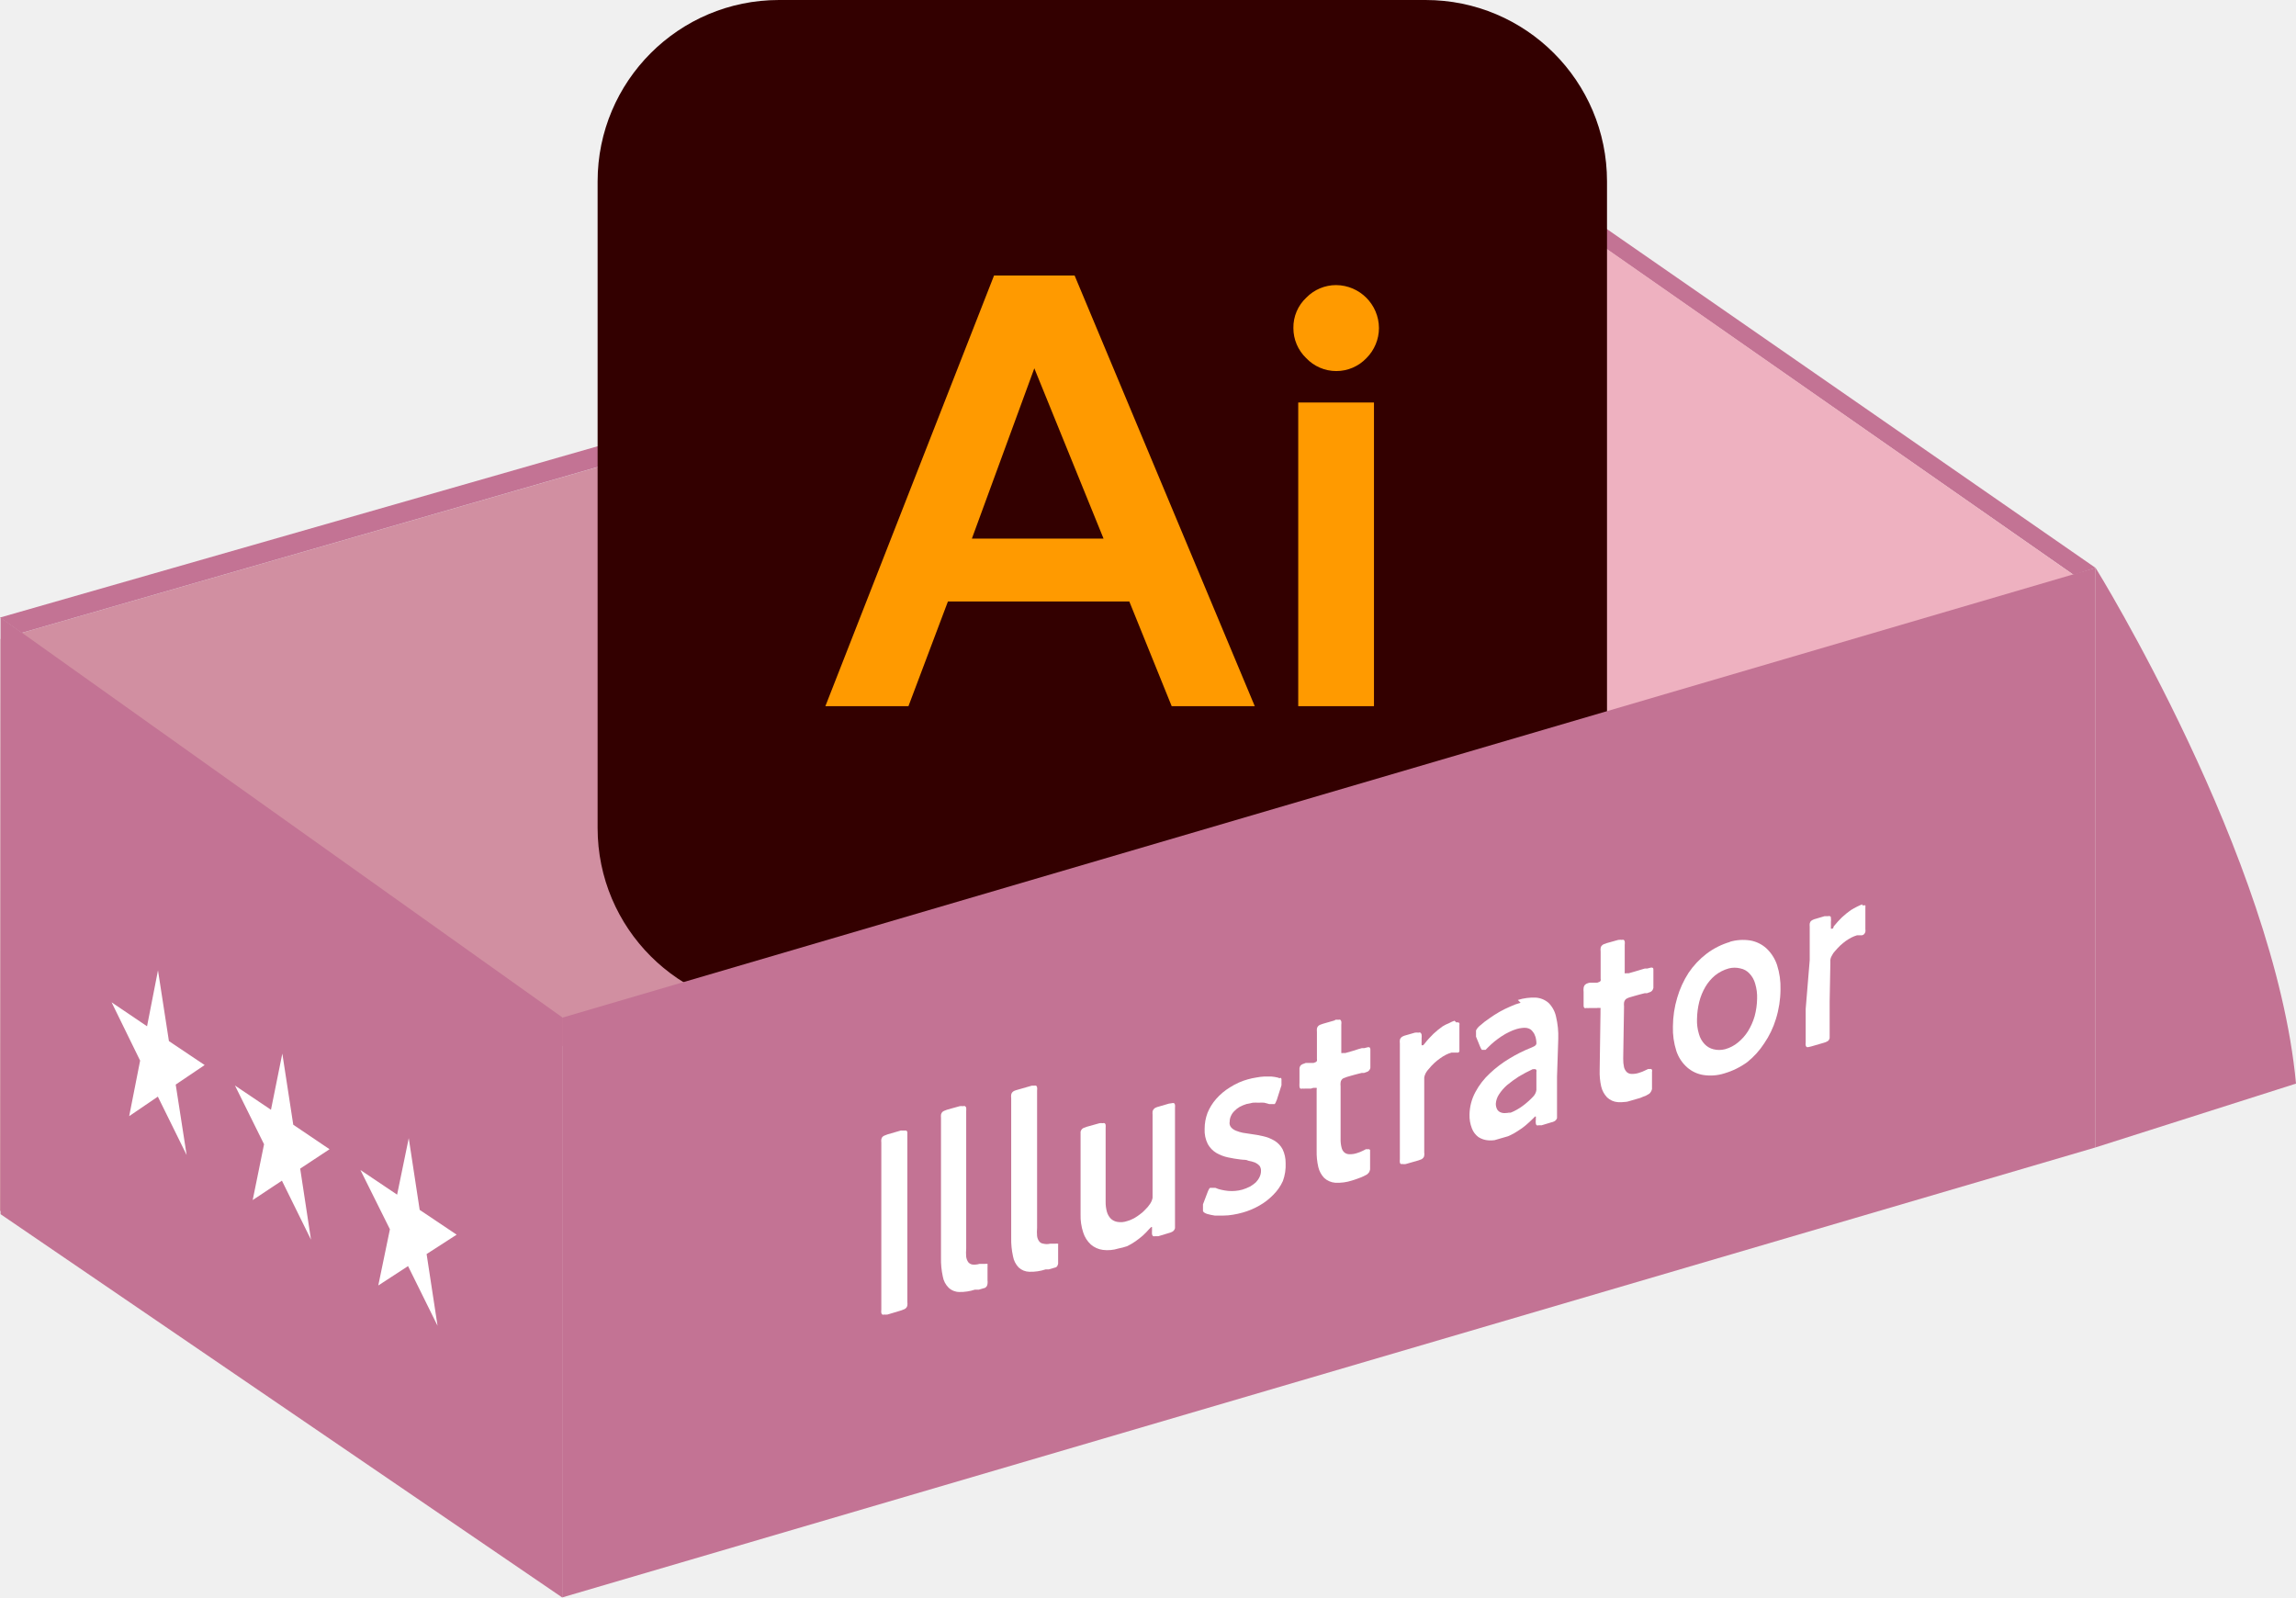
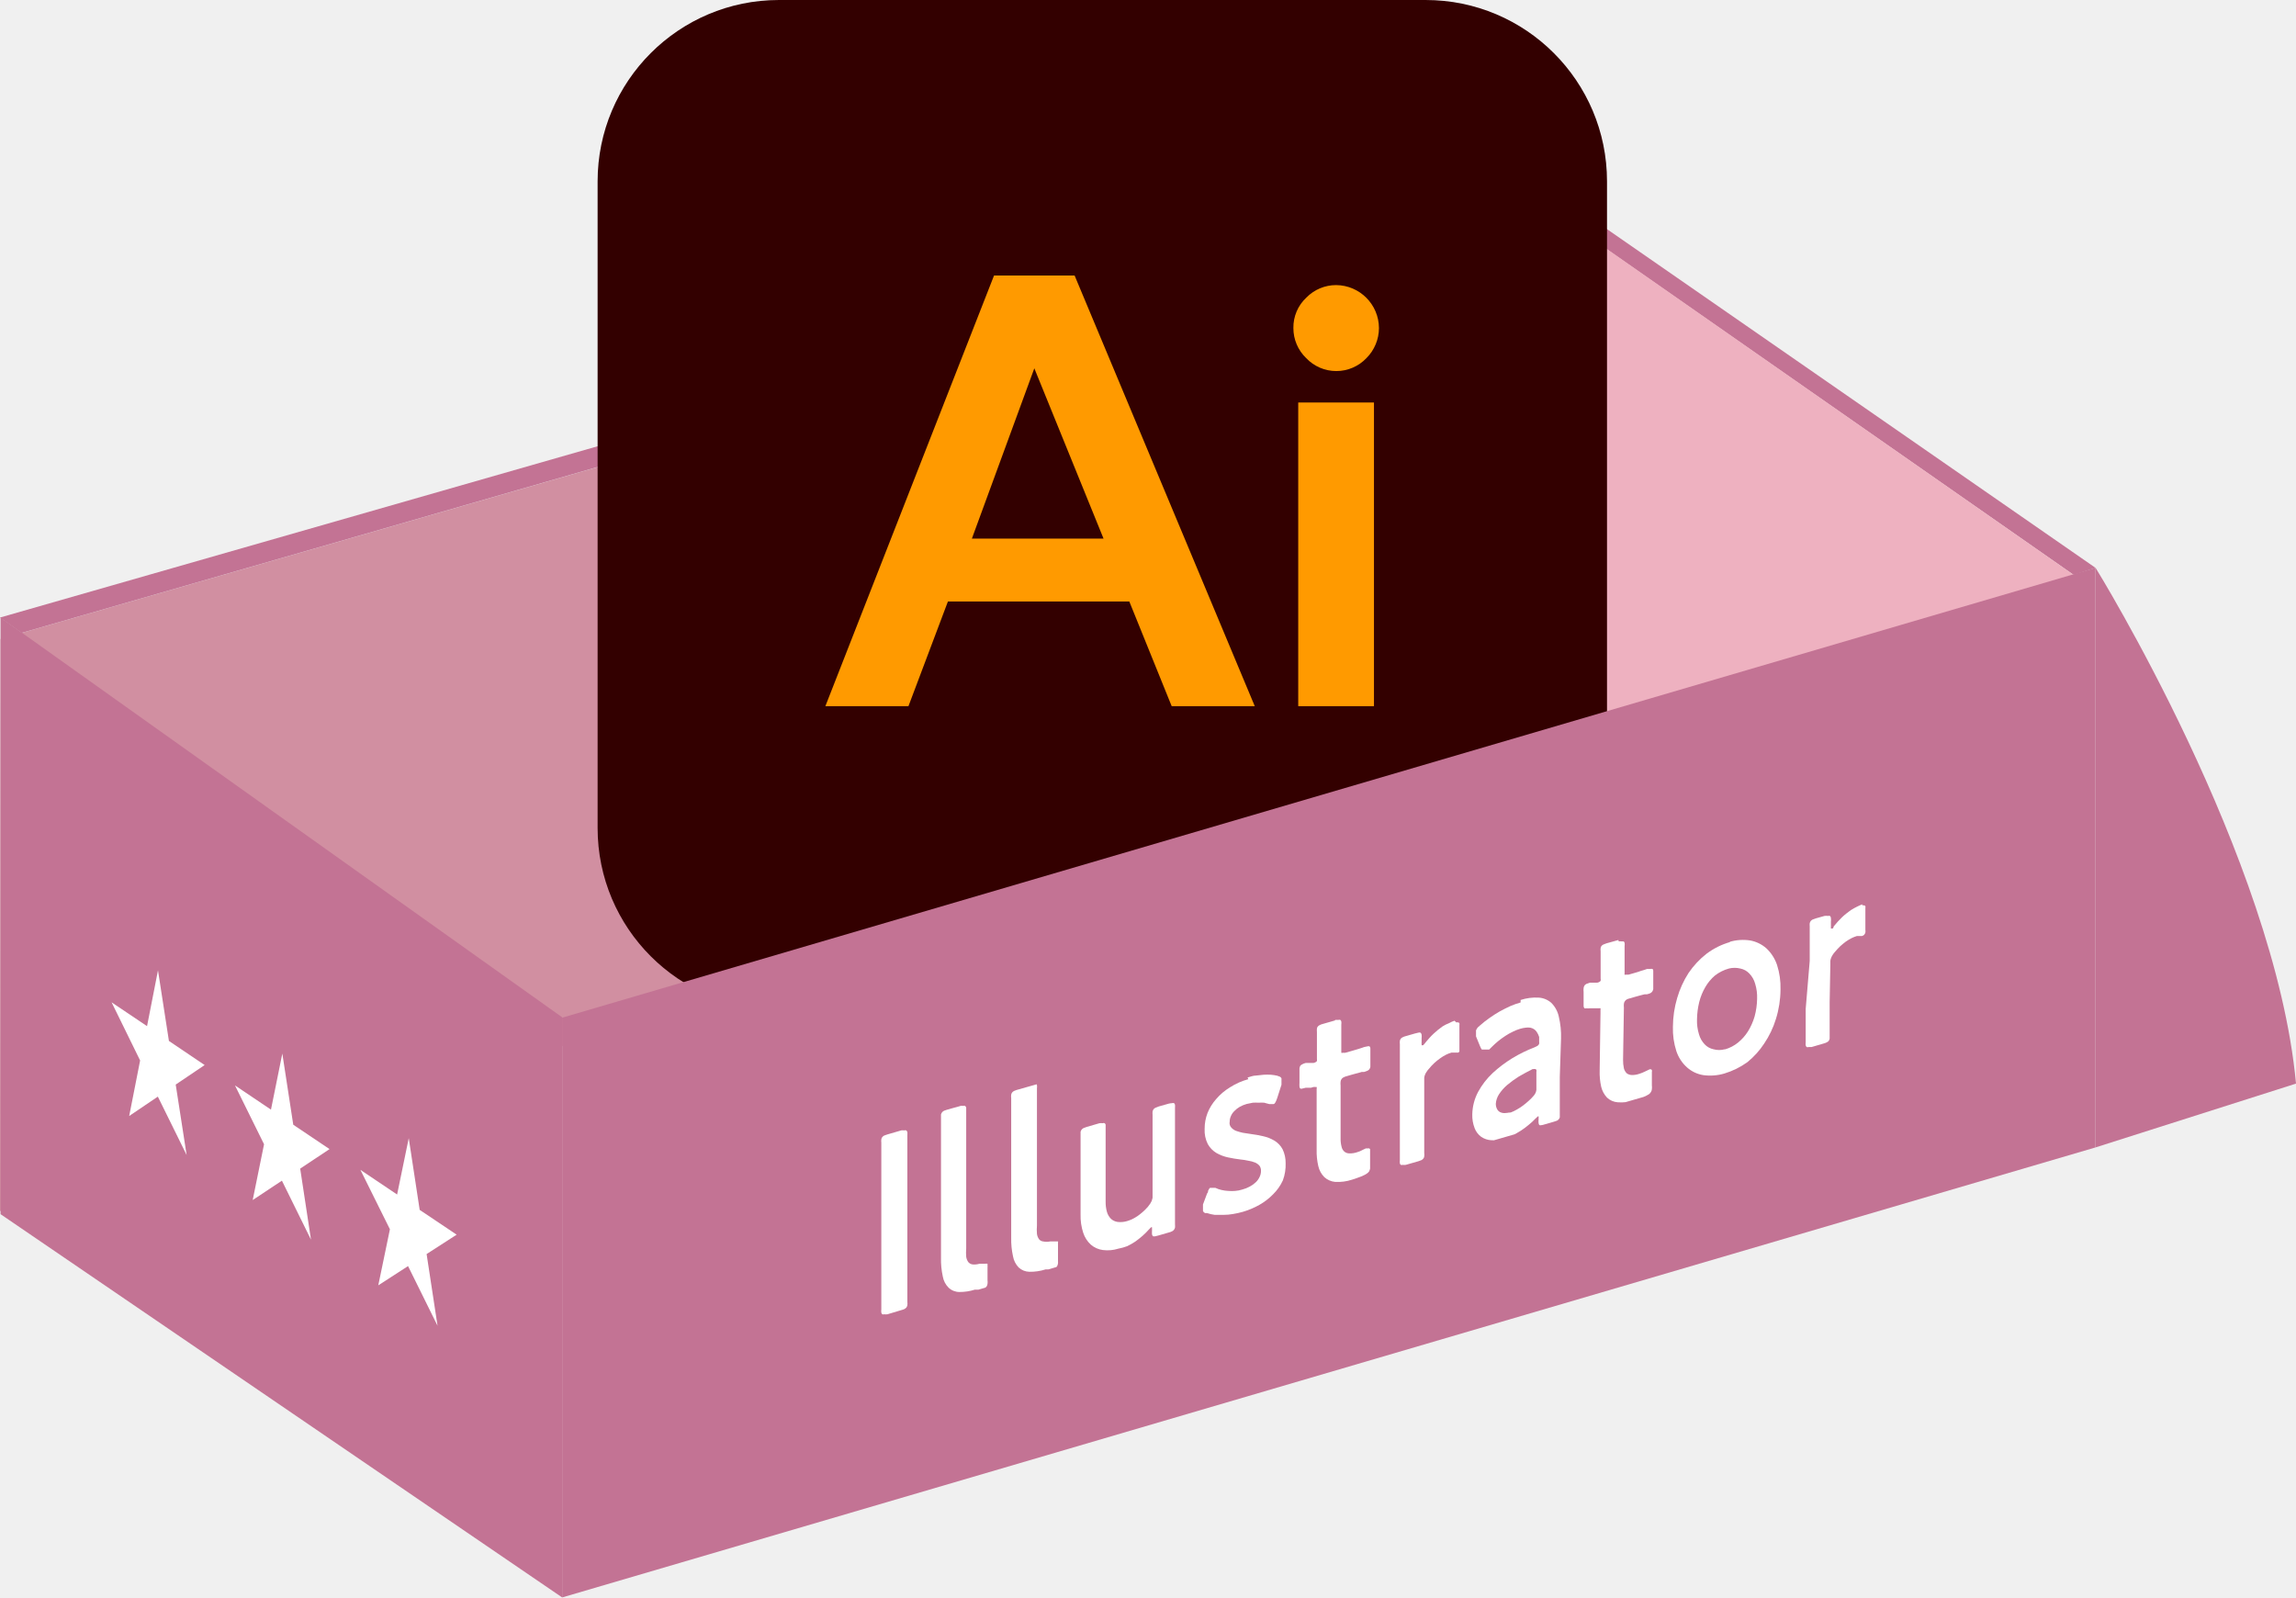
<svg xmlns="http://www.w3.org/2000/svg" viewBox="0 0 165.82 115.37">
  <defs>
    <style>.cls-1{fill:none;}.cls-2{fill:#d18fa1;}.cls-3{fill:#c37394;}.cls-4{fill:#eeb1c0;}.cls-5{fill:#300;}.cls-6{fill:#ff9a00;}.cls-7{isolation:isolate;}.cls-8{clip-path:url(#clip-path);}.cls-9{fill:#fff;}.cls-10{clip-path:url(#clip-path-2);}</style>
    <clipPath id="clip-path" transform="translate(-4.59)">
      <polygon class="cls-1" points="37.52 96.65 12.65 79.74 12.65 67.84 37.59 84.53 37.52 96.65" />
    </clipPath>
    <clipPath id="clip-path-2" transform="translate(-4.59)">
-       <polygon class="cls-1" points="68.18 95.2 68.18 81.51 139.47 61.28 139.21 74.61 68.18 95.2" />
+       <polygon class="cls-1" points="68.18 95.19 68.18 81.51 139.47 61.28 139.21 74.61 68.18 95.19" />
    </clipPath>
  </defs>
  <g id="レイヤー_2" data-name="レイヤー 2">
    <g id="About_Me" data-name="About Me">
      <g id="Illustrator">
        <polygon class="cls-2" points="0 87.47 110.74 54.98 110.74 14.27 0.04 46.15 0 87.47" />
        <polygon class="cls-3" points="0.04 87.69 0.04 44.6 40.6 73.47 40.6 115.37 0.04 87.69" />
        <polygon class="cls-3" points="151.34 41.01 110.74 12.86 0 44.6 1.56 45.71 110.69 14.27 149.76 41.52 151.34 41.01" />
        <polygon class="cls-4" points="149.76 41.52 110.74 14.27 110.74 54.98 149.76 82.13 149.76 41.52" />
        <rect class="cls-5" x="43.16" width="72.9" height="72.9" rx="13.1" />
        <path class="cls-6" d="M82.2,19.9,95.21,51h-6l-3.06-7.56H73.05L70.2,51h-6L76.38,19.9Zm-7.42,19h9.51l-5-12.3Z" transform="translate(-4.59)" />
        <path class="cls-6" d="M101.09,20.59a3.12,3.12,0,0,1,3.09,3.1,3.08,3.08,0,0,1-.9,2.17,3,3,0,0,1-4.36,0A3,3,0,0,1,98,23.69a2.94,2.94,0,0,1,.94-2.2A3,3,0,0,1,101.09,20.59Zm2.73,8.48V51H98.35V29.07Z" transform="translate(-4.59)" />
        <polygon class="cls-3" points="151.34 82.87 40.6 115.37 40.6 73.47 40.6 73.5 151.34 41.01 151.34 82.87" />
        <path class="cls-3" d="M155.93,82.87l14.48-4.61C168.9,61.94,155.93,41,155.93,41" transform="translate(-4.59)" />
        <g id="星">
          <g class="cls-7">
            <g class="cls-8">
-               <polyline class="cls-9" points="29.52 82.2 30.31 87.38 32.98 89.17 30.81 90.57 31.6 95.75 29.47 91.44 27.32 92.84 28.16 88.78 26.03 84.5 28.68 86.28 29.52 82.2" />
-               <polyline class="cls-9" points="20.39 76.09 21.18 81.23 23.8 83 21.68 84.4 22.46 89.53 20.36 85.27 18.25 86.67 19.07 82.64 16.97 78.4 19.57 80.15 20.39 76.09" />
-               <polyline class="cls-9" points="11.41 70.08 12.2 75.19 14.78 76.92 12.69 78.33 13.48 83.42 11.4 79.2 9.33 80.61 10.12 76.6 8.06 72.39 10.62 74.12 11.41 70.08" />
+               <polyline class="cls-9" points="29.52 82.2 30.31 87.38 32.98 89.17 30.81 90.57 31.6 95.75 29.47 91.44 27.32 92.83 28.16 88.78 26.03 84.49 28.68 86.27 29.52 82.2" />
+               <polyline class="cls-9" points="20.39 76.09 21.18 81.23 23.8 82.99 21.68 84.4 22.46 89.53 20.36 85.27 18.25 86.67 19.07 82.64 16.97 78.39 19.57 80.14 20.39 76.09" />
+               <polyline class="cls-9" points="11.41 70.08 12.2 75.18 14.78 76.92 12.69 78.33 13.48 83.42 11.4 79.2 9.33 80.6 10.12 76.59 8.06 72.39 10.62 74.11 11.41 70.08" />
            </g>
          </g>
        </g>
        <g class="cls-7">
          <g class="cls-10">
-             <path class="cls-9" d="M69.68,81.64l-1,.29-.23.09a.5.5,0,0,0-.14.1.46.46,0,0,0-.07.16.9.9,0,0,0,0,.24v.41c0,.23,0,.52,0,.85s0,.68,0,1,0,.67,0,.93V91.4c0,.26,0,.59,0,.93s0,.69,0,1,0,.63,0,.85v.41a.75.75,0,0,0,0,.23.2.2,0,0,0,.07.12.21.21,0,0,0,.14,0,1.24,1.24,0,0,0,.23,0l1-.3.23-.09a.38.38,0,0,0,.14-.11.34.34,0,0,0,.07-.16.82.82,0,0,0,0-.24v-.4c0-.22,0-.52,0-.84s0-.68,0-1,0-.66,0-.92V85.2c0-.27,0-.6,0-.94s0-.7,0-1,0-.63,0-.86,0-.37,0-.41a1.4,1.4,0,0,0,0-.23.19.19,0,0,0-.08-.11s-.08,0-.14,0a1.39,1.39,0,0,0-.23,0" transform="translate(-4.59)" />
-             <path class="cls-9" d="M73.94,79.88l-.94.26-.23.09a.39.39,0,0,0-.14.1.45.45,0,0,0-.08.17,1.44,1.44,0,0,0,0,.24s0,.15,0,.33v.67c0,.25,0,.53,0,.78s0,.5,0,.69v7.63a5.71,5.71,0,0,0,.13,1.35,1.49,1.49,0,0,0,.42.81,1.13,1.13,0,0,0,.77.31A3.39,3.39,0,0,0,75,93.14l.12,0,.12,0,.12,0,.12,0a1.24,1.24,0,0,0,.23-.11.58.58,0,0,0,.14-.13.42.42,0,0,0,.06-.18,1,1,0,0,0,0-.26v-.93a.63.63,0,0,0,0-.16.19.19,0,0,0,0-.09.08.08,0,0,0-.07,0,.18.18,0,0,0-.1,0l-.08,0-.11,0-.11,0-.11,0a1.34,1.34,0,0,1-.5.05.5.5,0,0,1-.31-.17.88.88,0,0,1-.15-.39,3.34,3.34,0,0,1,0-.59l0-7.44V82c0-.26,0-.53,0-.78s0-.48,0-.66,0-.29,0-.32a1.21,1.21,0,0,0,0-.23.18.18,0,0,0-.08-.12.16.16,0,0,0-.14,0,.8.8,0,0,0-.23,0" transform="translate(-4.59)" />
-             <path class="cls-9" d="M79,78.44l-.94.27a1.23,1.23,0,0,0-.23.08.38.38,0,0,0-.14.11.34.34,0,0,0-.07.16.82.82,0,0,0,0,.24v.33c0,.18,0,.41,0,.67s0,.52,0,.78v.69l0,7.62a5.62,5.62,0,0,0,.13,1.34,1.55,1.55,0,0,0,.41.81,1.17,1.17,0,0,0,.77.31,3.39,3.39,0,0,0,1.17-.17l.12,0,.12,0,.12,0,.12,0a1.5,1.5,0,0,0,.22-.11.58.58,0,0,0,.14-.12.75.75,0,0,0,.07-.18,1.84,1.84,0,0,0,0-.26v-.94a.66.66,0,0,0,0-.15.23.23,0,0,0,0-.1l-.07,0a.23.23,0,0,0-.11,0l-.07,0-.1,0-.12,0-.1,0a1,1,0,0,1-.5,0,.42.42,0,0,1-.3-.17.78.78,0,0,1-.15-.38,3.34,3.34,0,0,1,0-.59l0-7.43c0-.21,0-.46,0-.73s0-.53,0-.78,0-.48,0-.66v-.32a.75.75,0,0,0,0-.23.2.2,0,0,0-.07-.12.31.31,0,0,0-.15,0l-.22,0" transform="translate(-4.59)" />
-             <path class="cls-9" d="M89.2,79.65l-.92.27a1,1,0,0,0-.23.08.31.31,0,0,0-.14.11.34.34,0,0,0-.08.16,1.44,1.44,0,0,0,0,.24v.32c0,.17,0,.4,0,.64s0,.52,0,.77v.7l0,3.3a2.26,2.26,0,0,1,0,.27,1.12,1.12,0,0,1-.17.42l-.17.23c-.12.14-.25.26-.37.38a4.28,4.28,0,0,1-.38.29,2.48,2.48,0,0,1-.38.22,1.86,1.86,0,0,1-.37.14,1.41,1.41,0,0,1-.69.06.9.9,0,0,1-.48-.23,1.16,1.16,0,0,1-.29-.51,2.6,2.6,0,0,1-.09-.73V83.92c0-.2,0-.45,0-.7s0-.53,0-.78,0-.48,0-.65,0-.29,0-.33a1.18,1.18,0,0,0,0-.22.18.18,0,0,0-.07-.12.21.21,0,0,0-.14,0,.8.8,0,0,0-.23,0l-.93.26-.22.08a.4.4,0,0,0-.14.11.48.48,0,0,0-.08.16,1.66,1.66,0,0,0,0,.24v.32c0,.18,0,.4,0,.65s0,.52,0,.77v4a3.83,3.83,0,0,0,.19,1.3,2,2,0,0,0,.55.87,1.66,1.66,0,0,0,.87.39,2.62,2.62,0,0,0,1.12-.1A4.62,4.62,0,0,0,86,90a4.88,4.88,0,0,0,.58-.34c.18-.13.36-.26.53-.41s.33-.32.48-.49a.6.6,0,0,1,.08-.08l.06-.06.06,0,0,0s0,0,0,0l0,0s0,.06,0,.1,0,.09,0,.15a1.76,1.76,0,0,0,0,.27.24.24,0,0,0,.08.14.26.26,0,0,0,.14,0l.24,0,.76-.23a.93.93,0,0,0,.22-.08.31.31,0,0,0,.14-.11.34.34,0,0,0,.08-.16,1.4,1.4,0,0,0,0-.23v-.32c0-.17,0-.4,0-.64s0-.52,0-.78V86l0-3.53c0-.2,0-.44,0-.7s0-.53,0-.78,0-.47,0-.65,0-.29,0-.32a1.3,1.3,0,0,0,0-.23.27.27,0,0,0-.07-.12.29.29,0,0,0-.14,0l-.23.05" transform="translate(-4.59)" />
-             <path class="cls-9" d="M94.75,77.94a4.75,4.75,0,0,0-1.33.59,4.31,4.31,0,0,0-1,.84,3.58,3.58,0,0,0-.62,1,3.26,3.26,0,0,0-.21,1.16,2.19,2.19,0,0,0,.23,1.1,1.73,1.73,0,0,0,.62.64,2.93,2.93,0,0,0,.84.32c.3.07.61.11.9.15s.4,0,.57.09a2.77,2.77,0,0,1,.48.13,1,1,0,0,1,.32.23.59.59,0,0,1,.11.36,1,1,0,0,1-.1.45,1.44,1.44,0,0,1-.27.39,2.37,2.37,0,0,1-.43.31,3.5,3.5,0,0,1-.55.22,2.86,2.86,0,0,1-.51.09,2.9,2.9,0,0,1-.51,0,3.85,3.85,0,0,1-.49-.08,2,2,0,0,1-.43-.14l-.1,0-.08,0-.07,0h-.07a.15.15,0,0,0-.07,0,.27.27,0,0,0-.07.08l-.07.14-.07.18-.3.79a.36.36,0,0,1,0,.11l0,.1s0,.06,0,.09v.07a.34.34,0,0,0,0,.11.28.28,0,0,0,.06.09l.09.06.14.06a4.23,4.23,0,0,0,.56.12q.3,0,.63,0a4,4,0,0,0,.68-.06,6.2,6.2,0,0,0,.72-.16,5.18,5.18,0,0,0,1.19-.5,4.44,4.44,0,0,0,1-.77,3.34,3.34,0,0,0,.7-1A3.31,3.31,0,0,0,97.44,84a2.27,2.27,0,0,0-.22-1,1.6,1.6,0,0,0-.59-.62,2.74,2.74,0,0,0-.81-.32,8.72,8.72,0,0,0-.89-.16l-.59-.09a2.84,2.84,0,0,1-.49-.15.91.91,0,0,1-.33-.22A.48.48,0,0,1,93.4,81a.93.93,0,0,1,.09-.4,1.07,1.07,0,0,1,.25-.36,1.68,1.68,0,0,1,.38-.3,2.87,2.87,0,0,1,.51-.21l.44-.09a3,3,0,0,1,.42,0,2.46,2.46,0,0,1,.4,0l.37.1.09,0,.09,0h.13l.08,0,.06-.09.06-.14a.84.84,0,0,0,.07-.19l.3-.94,0-.11,0-.09s0-.06,0-.08a.15.15,0,0,0,0-.06.37.37,0,0,0,0-.12.24.24,0,0,0-.06-.08L97,77.87l-.14-.05a3,3,0,0,0-.45-.07h-.52a4,4,0,0,0-.57.07,5,5,0,0,0-.6.13" transform="translate(-4.59)" />
-             <path class="cls-9" d="M101,73.69l-.87.25-.22.08a.4.4,0,0,0-.14.11.34.34,0,0,0-.07.16,1.29,1.29,0,0,0,0,.24s0,.12,0,.24v.45c0,.18,0,.36,0,.54v.49a1.48,1.48,0,0,1,0,.23.39.39,0,0,1,0,.14.2.2,0,0,1-.09.09l-.16.06-.14,0-.15,0-.15,0-.12,0-.24.09a.36.36,0,0,0-.15.12.38.38,0,0,0-.06.18,2.19,2.19,0,0,0,0,.29v.75a1.91,1.91,0,0,0,0,.28.23.23,0,0,0,.06.14.2.2,0,0,0,.14,0,1.57,1.57,0,0,0,.25,0l.09,0,.14,0,.15,0,.16-.05.16,0a.13.13,0,0,1,.09,0,.22.22,0,0,1,0,.13c0,.06,0,.13,0,.22l0,4.18a4.74,4.74,0,0,0,.12,1.19,1.72,1.72,0,0,0,.43.79,1.34,1.34,0,0,0,.79.34,3.33,3.33,0,0,0,1.21-.16l.22-.07.22-.08.22-.08.2-.09.24-.13a1,1,0,0,0,.14-.15.93.93,0,0,0,.07-.2,2.33,2.33,0,0,0,0-.29v-.75a1.41,1.41,0,0,0,0-.22c0-.06,0-.1,0-.14a.13.13,0,0,0-.07-.06h-.11l-.13,0-.19.1-.22.1-.23.08a1.55,1.55,0,0,1-.53.08.57.57,0,0,1-.37-.12.64.64,0,0,1-.21-.36,2.24,2.24,0,0,1-.07-.63l0-3.79a1.14,1.14,0,0,1,0-.28.36.36,0,0,1,.07-.19.33.33,0,0,1,.14-.12l.24-.09.31-.09.25-.07.27-.07.24-.06.17,0,.25-.09a.33.33,0,0,0,.14-.12.29.29,0,0,0,.07-.17,2.16,2.16,0,0,0,0-.28v-.78a1.87,1.87,0,0,0,0-.27.23.23,0,0,0-.06-.14.22.22,0,0,0-.15,0l-.24.06-.17,0-.25.07-.27.09-.24.07-.42.12-.19,0a.16.16,0,0,1-.11,0s0-.06,0-.12a1.35,1.35,0,0,1,0-.22c0-.16,0-.34,0-.53s0-.36,0-.53,0-.33,0-.45V74a.8.8,0,0,0,0-.23.35.35,0,0,0-.07-.12.21.21,0,0,0-.14,0,1.24,1.24,0,0,0-.23,0" transform="translate(-4.59)" />
-             <path class="cls-9" d="M109.64,73.72l-.19.07-.22.11L109,74l-.23.13-.33.25-.32.28-.31.32c-.1.11-.2.22-.3.35l-.07.09-.07.07-.05,0,0,0a0,0,0,0,1-.06,0,.19.19,0,0,1,0-.08.63.63,0,0,1,0-.16,1.78,1.78,0,0,1,0-.25,1.21,1.21,0,0,0,0-.28.27.27,0,0,0-.08-.14.19.19,0,0,0-.15,0,.92.92,0,0,0-.25,0l-.66.19a.93.93,0,0,0-.22.08.31.31,0,0,0-.14.11.26.26,0,0,0-.07.15.88.88,0,0,0,0,.24v.32c0,.17,0,.4,0,.64v1.48l0,3.49c0,.21,0,.46,0,.71s0,.53,0,.78,0,.47,0,.64,0,.29,0,.32a.68.68,0,0,0,0,.22.15.15,0,0,0,.07.12s.07,0,.13,0a.68.68,0,0,0,.22,0l.91-.26.22-.08a.4.4,0,0,0,.14-.11.26.26,0,0,0,.07-.16.75.75,0,0,0,0-.23V83c0-.17,0-.39,0-.64V80.87l0-2.77a2.13,2.13,0,0,1,0-.27.79.79,0,0,1,.06-.22,1.06,1.06,0,0,1,.11-.21,1.42,1.42,0,0,1,.17-.21,3.76,3.76,0,0,1,.38-.41,4.18,4.18,0,0,1,.42-.34,3.19,3.19,0,0,1,.42-.26,2.31,2.31,0,0,1,.41-.16l.11,0,.1,0h.09l.07,0a.43.43,0,0,0,.12,0,.3.3,0,0,0,.08-.08.5.5,0,0,0,0-.13.9.9,0,0,0,0-.18l0-1.37c0-.09,0-.17,0-.23a.32.32,0,0,0,0-.13.11.11,0,0,0-.09-.06.35.35,0,0,0-.14,0" transform="translate(-4.59)" />
-             <path class="cls-9" d="M113.69,80.33a1.49,1.49,0,0,1-.44.06.71.71,0,0,1-.34-.08.5.5,0,0,1-.21-.22.86.86,0,0,1-.08-.38,1.38,1.38,0,0,1,.23-.67,3.19,3.19,0,0,1,.58-.67,8.49,8.49,0,0,1,.85-.62,10.89,10.89,0,0,1,1-.53l.06,0,0,0h0l0,0a.35.35,0,0,1,.14,0,.11.11,0,0,1,.07.06.26.26,0,0,1,0,.14,1.48,1.48,0,0,1,0,.23v.79a2.16,2.16,0,0,1,0,.28.79.79,0,0,1-.06.22,1.06,1.06,0,0,1-.12.2l-.2.21c-.12.12-.26.24-.39.35s-.28.22-.42.31a4.49,4.49,0,0,1-.42.24,3.37,3.37,0,0,1-.42.17m.89-8a4.67,4.67,0,0,0-.76.28,7.85,7.85,0,0,0-.77.38c-.25.15-.5.3-.73.47a5.76,5.76,0,0,0-.66.51,1,1,0,0,0-.15.14.47.47,0,0,0-.09.12.3.3,0,0,0-.06.11.5.5,0,0,0,0,.12v.07s0,0,0,.08l0,.08,0,.09.29.71.07.15.06.09a.13.13,0,0,0,.06,0,.09.09,0,0,0,.07,0l.06,0,.08,0,.08-.08.1-.1c.14-.14.29-.28.46-.42s.34-.26.52-.38a4.29,4.29,0,0,1,.55-.31,3.24,3.24,0,0,1,.53-.21,2.18,2.18,0,0,1,.4-.08,1.17,1.17,0,0,1,.33,0,.79.79,0,0,1,.27.1.73.73,0,0,1,.19.2.62.62,0,0,1,.1.16,1.19,1.19,0,0,1,.08.2,2,2,0,0,1,.06.36.5.5,0,0,1,0,.13.26.26,0,0,1-.07.11.36.36,0,0,1-.12.08.91.91,0,0,1-.17.08,10,10,0,0,0-1.57.78,8,8,0,0,0-1.43,1.08,5.07,5.07,0,0,0-1.05,1.36,3.54,3.54,0,0,0-.42,1.61,2.53,2.53,0,0,0,.17,1,1.4,1.4,0,0,0,.47.63,1.51,1.51,0,0,0,.74.24,2.56,2.56,0,0,0,.92-.12,3,3,0,0,0,.6-.23,3.84,3.84,0,0,0,.59-.33,4.57,4.57,0,0,0,.57-.41c.19-.16.36-.32.53-.49l.08-.08.06-.06,0,0,0,0a.06.06,0,0,1,.06,0,.11.11,0,0,1,0,0,.2.2,0,0,1,0,.09s0,.08,0,.13a1,1,0,0,0,0,.28.2.2,0,0,0,.06.13.21.21,0,0,0,.14,0l.22,0,.69-.21a.73.73,0,0,0,.21-.07.34.34,0,0,0,.13-.1.32.32,0,0,0,.08-.14.92.92,0,0,0,0-.19V80c0-.18,0-.4,0-.65v-.78c0-.27,0-.54,0-.8l.09-2.75a6,6,0,0,0-.16-1.59,2,2,0,0,0-.54-1,1.57,1.57,0,0,0-.92-.38,3.78,3.78,0,0,0-1.3.17" transform="translate(-4.59)" />
-             <path class="cls-9" d="M121.47,67.88l-.86.24a1.56,1.56,0,0,0-.21.08.4.4,0,0,0-.14.11.26.26,0,0,0-.07.16.78.78,0,0,0,0,.24V69c0,.12,0,.28,0,.45v1c0,.1,0,.17,0,.23a.33.33,0,0,1,0,.15.2.2,0,0,1-.08.08l-.16.06-.14,0-.15,0-.14,0-.11,0a1.05,1.05,0,0,0-.25.08.55.55,0,0,0-.14.12.48.48,0,0,0-.06.18,1.23,1.23,0,0,0,0,.29v.74a2.18,2.18,0,0,0,0,.28.23.23,0,0,0,.06.14.2.2,0,0,0,.14,0,.93.93,0,0,0,.24,0l.09,0,.13,0,.16,0,.15,0a.33.33,0,0,1,.16,0,.1.1,0,0,1,.09,0,.33.33,0,0,1,0,.13,1.35,1.35,0,0,1,0,.22l-.06,4.14a4.64,4.64,0,0,0,.11,1.18,1.72,1.72,0,0,0,.42.78,1.26,1.26,0,0,0,.78.35,3.36,3.36,0,0,0,1.18-.15l.21-.07.22-.08.21-.09.21-.08.23-.13a.45.45,0,0,0,.13-.15.6.6,0,0,0,.08-.2,2.16,2.16,0,0,0,0-.28v-.75a1.22,1.22,0,0,0,0-.21.26.26,0,0,0,0-.14.09.09,0,0,0-.06-.06.14.14,0,0,0-.11,0,.28.28,0,0,0-.12,0l-.19.09-.22.1-.23.08a1.5,1.5,0,0,1-.52.08.52.52,0,0,1-.36-.12.78.78,0,0,1-.21-.36,2.68,2.68,0,0,1-.06-.63l.06-3.76a1.19,1.19,0,0,1,0-.28.48.48,0,0,1,.07-.18.33.33,0,0,1,.14-.12,1,1,0,0,1,.23-.09l.31-.09.25-.07.26-.07.24-.06.16,0,.25-.09a.41.41,0,0,0,.14-.12.54.54,0,0,0,.07-.17c0-.08,0-.17,0-.28v-.77a2.1,2.1,0,0,0,0-.27c0-.07,0-.11-.07-.14a.2.2,0,0,0-.14,0l-.24.06-.17,0-.24.07-.26.08-.24.07-.42.12-.18,0a.18.18,0,0,1-.11,0,.23.23,0,0,1,0-.11,1.74,1.74,0,0,1,0-.23c0-.16,0-.34,0-.52s0-.36,0-.53,0-.32,0-.44,0-.2,0-.23a.75.75,0,0,0,0-.23.19.19,0,0,0-.07-.12.17.17,0,0,0-.13,0,.69.69,0,0,0-.22,0" transform="translate(-4.59)" />
-             <path class="cls-9" d="M129.16,75.78a1.67,1.67,0,0,1-.82,0,1.3,1.3,0,0,1-.64-.37,1.72,1.72,0,0,1-.41-.73,3.25,3.25,0,0,1-.14-1.08,5.54,5.54,0,0,1,.16-1.24,4.15,4.15,0,0,1,.44-1.08,3.15,3.15,0,0,1,.7-.83,2.77,2.77,0,0,1,1-.51,1.7,1.7,0,0,1,.83,0,1.21,1.21,0,0,1,.65.36,1.71,1.71,0,0,1,.42.74,3.28,3.28,0,0,1,.14,1.09,5.12,5.12,0,0,1-.18,1.27,4.43,4.43,0,0,1-.48,1.08,3.32,3.32,0,0,1-.72.81,2.49,2.49,0,0,1-.91.48m.36-7.75a5.24,5.24,0,0,0-1.72.86,5.89,5.89,0,0,0-1.3,1.38,6.86,6.86,0,0,0-.82,1.8,7.4,7.4,0,0,0-.31,2.07,5.28,5.28,0,0,0,.25,1.78,2.72,2.72,0,0,0,.78,1.18,2.31,2.31,0,0,0,1.18.55,3.32,3.32,0,0,0,1.51-.12,5.36,5.36,0,0,0,1.66-.82A5.72,5.72,0,0,0,132,75.36a6.44,6.44,0,0,0,.85-1.77,7.29,7.29,0,0,0,.33-2.12,5.31,5.31,0,0,0-.25-1.78,2.93,2.93,0,0,0-.77-1.2,2.33,2.33,0,0,0-1.18-.57,3.41,3.41,0,0,0-1.5.11" transform="translate(-4.59)" />
-             <path class="cls-9" d="M139.1,65.31l-.18.07-.21.1-.23.12-.22.13-.33.25-.31.27-.3.31-.3.35L137,67l-.06.07-.06,0,0,0a.07.07,0,0,1-.06,0,.29.29,0,0,1,0-.08s0-.09,0-.16v-.24a1.1,1.1,0,0,0,0-.28c0-.07,0-.12-.07-.14a.21.21,0,0,0-.15,0l-.24,0-.64.19a.93.93,0,0,0-.22.08.5.5,0,0,0-.14.1.59.59,0,0,0-.07.16,1.29,1.29,0,0,0,0,.24v2.4L135,72.86c0,.2,0,.45,0,.7l0,.77c0,.24,0,.46,0,.63s0,.29,0,.32a.73.73,0,0,0,0,.22.22.22,0,0,0,.07.12.26.26,0,0,0,.14,0,1.23,1.23,0,0,0,.21-.05l.89-.26a1,1,0,0,0,.21-.08.36.36,0,0,0,.14-.1.48.48,0,0,0,.07-.16,1.4,1.4,0,0,0,0-.23v-.31c0-.17,0-.39,0-.63v-.76c0-.26,0-.5,0-.7l.05-2.74a2.13,2.13,0,0,1,0-.27.79.79,0,0,1,.06-.22,1.36,1.36,0,0,1,.11-.2,1,1,0,0,1,.16-.21,5,5,0,0,1,.38-.41c.13-.12.27-.23.4-.33a3.77,3.77,0,0,1,.41-.25,2.56,2.56,0,0,1,.4-.16l.11,0h.1l.09,0h.07l.11-.05a.24.24,0,0,0,.08-.09.33.33,0,0,0,.05-.12.5.5,0,0,0,0-.18l0-1.36a1.41,1.41,0,0,0,0-.22.47.47,0,0,0,0-.14.11.11,0,0,0-.09,0,.36.36,0,0,0-.14,0" transform="translate(-4.59)" />
+             <path class="cls-9" d="M69.68,81.64l-1,.29-.23.08a.53.53,0,0,0-.14.11.39.39,0,0,0-.07.16.86.86,0,0,0,0,.24v.41c0,.22,0,.52,0,.85s0,.68,0,1,0,.67,0,.93v5.66c0,.27,0,.6,0,.94s0,.7,0,1,0,.63,0,.85v.41a.79.79,0,0,0,0,.23.24.24,0,0,0,.07.12.21.21,0,0,0,.14,0,.8.8,0,0,0,.23,0l1-.3a1.23,1.23,0,0,0,.23-.08.53.53,0,0,0,.14-.11.39.39,0,0,0,.07-.16.86.86,0,0,0,0-.24v-.4c0-.22,0-.52,0-.84s0-.68,0-1,0-.66,0-.93V85.2c0-.27,0-.6,0-.94s0-.7,0-1,0-.63,0-.86,0-.38,0-.41a1.3,1.3,0,0,0,0-.23.25.25,0,0,0-.08-.12.2.2,0,0,0-.14,0,.8.8,0,0,0-.23,0" transform="translate(-4.59)" />
+             <path class="cls-9" d="M73.94,79.88l-.94.26-.23.08a.4.4,0,0,0-.14.11.48.48,0,0,0-.08.16,1.69,1.69,0,0,0,0,.25s0,.15,0,.33v.67c0,.25,0,.52,0,.78s0,.5,0,.69v7.63a5.71,5.71,0,0,0,.13,1.35,1.49,1.49,0,0,0,.42.81,1.13,1.13,0,0,0,.77.31A3.65,3.65,0,0,0,75,93.14l.12,0,.12,0,.12,0,.12,0a1.24,1.24,0,0,0,.23-.11.58.58,0,0,0,.14-.13.48.48,0,0,0,.06-.18,1,1,0,0,0,0-.26v-.93a.63.63,0,0,0,0-.16.29.29,0,0,0,0-.1.09.09,0,0,0-.07,0,.18.18,0,0,0-.1,0l-.08,0-.11,0-.11,0-.11,0a1.34,1.34,0,0,1-.5.05.5.5,0,0,1-.31-.17.89.89,0,0,1-.15-.38,3.54,3.54,0,0,1,0-.6l0-7.45V82c0-.27,0-.54,0-.79s0-.48,0-.66,0-.29,0-.33a1.4,1.4,0,0,0,0-.23.25.25,0,0,0-.08-.12.2.2,0,0,0-.14,0,.8.8,0,0,0-.23,0" transform="translate(-4.59)" />
+             <path class="cls-9" d="M79,78.44l-.94.26-.23.09a.38.38,0,0,0-.14.11.34.34,0,0,0-.07.16.82.82,0,0,0,0,.24v.33c0,.18,0,.41,0,.67s0,.52,0,.78v.69l0,7.62a5.67,5.67,0,0,0,.13,1.34,1.55,1.55,0,0,0,.41.81,1.17,1.17,0,0,0,.77.31,3.65,3.65,0,0,0,1.17-.17l.12,0,.12,0,.12,0,.12,0a.9.9,0,0,0,.22-.11.35.35,0,0,0,.14-.13A.61.61,0,0,0,81,91.1a1.72,1.72,0,0,0,0-.26v-.93a.81.81,0,0,0,0-.16.19.19,0,0,0,0-.09l-.07,0h-.11l-.07,0-.1,0-.12,0-.1,0a1.17,1.17,0,0,1-.5,0,.44.44,0,0,1-.3-.16.86.86,0,0,1-.15-.39,3.39,3.39,0,0,1,0-.6l0-7.43c0-.2,0-.45,0-.71s0-.54,0-.79,0-.48,0-.66v-.32a.75.75,0,0,0,0-.23.18.18,0,0,0-.07-.12.31.31,0,0,0-.15,0l-.22,0" transform="translate(-4.59)" />
+             <path class="cls-9" d="M89.2,79.65l-.92.26-.23.09a.39.39,0,0,0-.14.1.45.45,0,0,0-.08.17,1.44,1.44,0,0,0,0,.24v.32c0,.17,0,.39,0,.64s0,.51,0,.77v.7l0,3.3a2.26,2.26,0,0,1,0,.27,1.41,1.41,0,0,1-.06.22,1.36,1.36,0,0,1-.11.2l-.17.23a4.3,4.3,0,0,1-.37.37,4.5,4.5,0,0,1-.38.3,3.72,3.72,0,0,1-.38.22,2.79,2.79,0,0,1-.37.14,1.7,1.7,0,0,1-.69.06.9.9,0,0,1-.48-.23,1.16,1.16,0,0,1-.29-.51,2.6,2.6,0,0,1-.09-.73V83.92c0-.2,0-.45,0-.71s0-.52,0-.77,0-.48,0-.65,0-.3,0-.33a1.4,1.4,0,0,0,0-.23.18.18,0,0,0-.07-.11.17.17,0,0,0-.14,0,1.24,1.24,0,0,0-.23,0l-.93.27-.22.08a.41.41,0,0,0-.22.27,1.66,1.66,0,0,0,0,.24v.32c0,.18,0,.4,0,.65s0,.51,0,.77v4a3.94,3.94,0,0,0,.19,1.31,2,2,0,0,0,.55.86,1.66,1.66,0,0,0,.87.39,2.62,2.62,0,0,0,1.12-.1A3.61,3.61,0,0,0,86,90a4.79,4.79,0,0,0,.58-.33c.18-.13.36-.27.53-.42a5.44,5.44,0,0,0,.48-.48.6.6,0,0,1,.08-.08l.06-.06.06,0,0,0a0,0,0,0,1,0,0l0,0s0,.06,0,.1,0,.09,0,.15a1.65,1.65,0,0,0,0,.27.24.24,0,0,0,.08.14s.08,0,.14,0l.24-.06.76-.22a.93.93,0,0,0,.22-.08.31.31,0,0,0,.14-.11.34.34,0,0,0,.08-.16,1.44,1.44,0,0,0,0-.24v-.31c0-.18,0-.4,0-.65s0-.51,0-.77V86l0-3.53c0-.2,0-.45,0-.7s0-.53,0-.78,0-.48,0-.65,0-.29,0-.32a1.3,1.3,0,0,0,0-.23.22.22,0,0,0-.07-.12.29.29,0,0,0-.14,0,1.39,1.39,0,0,0-.23.05" transform="translate(-4.59)" />
+             <path class="cls-9" d="M94.75,77.94a4.75,4.75,0,0,0-1.33.59,4.11,4.11,0,0,0-1,.85,3.46,3.46,0,0,0-.62,1,3.17,3.17,0,0,0-.21,1.15,2.19,2.19,0,0,0,.23,1.1,1.73,1.73,0,0,0,.62.64,2.93,2.93,0,0,0,.84.32c.3.07.61.11.9.15a4.54,4.54,0,0,1,.57.09,2.09,2.09,0,0,1,.48.13.85.85,0,0,1,.32.23.59.59,0,0,1,.11.36,1,1,0,0,1-.1.45,1.26,1.26,0,0,1-.27.38,2,2,0,0,1-.43.31,2.26,2.26,0,0,1-.55.22,2.19,2.19,0,0,1-.51.1,2.9,2.9,0,0,1-.51,0,2.63,2.63,0,0,1-.49-.07,2,2,0,0,1-.43-.15l-.1,0-.08,0h-.14l-.07,0a.27.27,0,0,0-.07.08l-.07.13c0,.06,0,.12-.07.19l-.3.8a.76.76,0,0,1,0,.11l0,.09s0,.06,0,.09v.07a.37.37,0,0,0,0,.11.47.47,0,0,0,.06.09l.09.06.14,0a3.06,3.06,0,0,0,.56.13q.3,0,.63,0a4,4,0,0,0,.68-.06,6.2,6.2,0,0,0,.72-.16,5.66,5.66,0,0,0,1.19-.5,4.44,4.44,0,0,0,1-.77,3.39,3.39,0,0,0,.7-1A3.26,3.26,0,0,0,97.44,84a2.24,2.24,0,0,0-.22-1,1.6,1.6,0,0,0-.59-.62,2.74,2.74,0,0,0-.81-.32,8.72,8.72,0,0,0-.89-.16l-.59-.09a4.19,4.19,0,0,1-.49-.14.92.92,0,0,1-.33-.23A.48.48,0,0,1,93.4,81a.93.93,0,0,1,.09-.4,1.07,1.07,0,0,1,.25-.36,1.68,1.68,0,0,1,.38-.3,2.28,2.28,0,0,1,.51-.21l.44-.09a3,3,0,0,1,.42,0,2.43,2.43,0,0,1,.4,0l.37.1.09,0,.09,0h.13a.18.18,0,0,0,.08-.05.35.35,0,0,0,.06-.09.81.81,0,0,0,.06-.13,1.07,1.07,0,0,0,.07-.19l.3-.94,0-.11,0-.09s0-.06,0-.08a.2.2,0,0,0,0-.07.36.36,0,0,0,0-.11.27.27,0,0,0-.17-.14l-.14-.05a3,3,0,0,0-.45-.07,4.47,4.47,0,0,0-.52,0l-.57.06c-.19,0-.39.08-.6.14" transform="translate(-4.59)" />
+             <path class="cls-9" d="M101,73.7l-.87.25a.93.93,0,0,0-.22.08.39.39,0,0,0-.14.1.26.26,0,0,0-.07.16,1.29,1.29,0,0,0,0,.24s0,.12,0,.24v.45c0,.18,0,.36,0,.54v.49a1.55,1.55,0,0,1,0,.23.54.54,0,0,1,0,.15.24.24,0,0,1-.09.08.49.49,0,0,1-.16.06l-.14,0-.15,0-.15,0-.12,0a.93.93,0,0,0-.24.09.45.45,0,0,0-.15.11.47.47,0,0,0-.06.19,2.19,2.19,0,0,0,0,.29v.75a1.91,1.91,0,0,0,0,.28.23.23,0,0,0,.06.14.2.2,0,0,0,.14,0l.25-.06.09,0,.14,0,.15,0,.16-.05a.33.33,0,0,1,.16,0,.1.1,0,0,1,.09,0,.22.22,0,0,1,0,.13c0,.06,0,.13,0,.22l0,4.17a4.64,4.64,0,0,0,.12,1.19,1.63,1.63,0,0,0,.43.79,1.34,1.34,0,0,0,.79.35,3.33,3.33,0,0,0,1.21-.16l.22-.07.22-.08.22-.08.2-.09a1.27,1.27,0,0,0,.24-.14.62.62,0,0,0,.14-.14.93.93,0,0,0,.07-.2,2.16,2.16,0,0,0,0-.28v-.76a1.41,1.41,0,0,0,0-.22c0-.06,0-.1,0-.14a.13.13,0,0,0-.07-.06.22.22,0,0,0-.11,0l-.13,0-.19.09-.22.11-.23.08a1.55,1.55,0,0,1-.53.08.57.57,0,0,1-.37-.12.64.64,0,0,1-.21-.36,2.24,2.24,0,0,1-.07-.63l0-3.79a1.14,1.14,0,0,1,0-.28.36.36,0,0,1,.07-.19.33.33,0,0,1,.14-.12.93.93,0,0,1,.24-.09l.31-.09.25-.07.27-.07.24-.07.17,0,.25-.09a.4.4,0,0,0,.14-.11.36.36,0,0,0,.07-.18,2.16,2.16,0,0,0,0-.28v-.78a1.87,1.87,0,0,0,0-.27.2.2,0,0,0-.06-.14.22.22,0,0,0-.15,0l-.24.05-.17.06-.25.08-.27.08-.24.07-.42.12a.58.58,0,0,1-.19,0,.1.1,0,0,1-.11,0s0-.06,0-.12a1.35,1.35,0,0,1,0-.22c0-.16,0-.34,0-.52s0-.37,0-.54,0-.32,0-.44V74a.8.8,0,0,0,0-.23.23.23,0,0,0-.07-.11.21.21,0,0,0-.14,0,1.39,1.39,0,0,0-.23,0" transform="translate(-4.59)" />
+             <path class="cls-9" d="M109.64,73.72l-.19.07-.22.11A2.53,2.53,0,0,0,109,74l-.23.13-.33.25-.32.28c-.1.1-.21.2-.31.32s-.2.22-.3.35l-.07.09a.46.46,0,0,0-.07.07l-.05,0,0,0a0,0,0,0,1-.06,0,.19.19,0,0,1,0-.08.63.63,0,0,1,0-.16,1.85,1.85,0,0,1,0-.25,1.19,1.19,0,0,0,0-.28.24.24,0,0,0-.08-.14.24.24,0,0,0-.15,0l-.25.06-.66.19a.93.93,0,0,0-.22.08.39.39,0,0,0-.14.1.33.33,0,0,0-.07.16.88.88,0,0,0,0,.24v.32c0,.17,0,.4,0,.64v1.48l0,3.49c0,.21,0,.45,0,.71s0,.53,0,.78,0,.47,0,.64,0,.29,0,.32a.68.68,0,0,0,0,.22.15.15,0,0,0,.07.12.23.23,0,0,0,.13,0,1.12,1.12,0,0,0,.22,0l.91-.26.22-.08a.4.4,0,0,0,.14-.11.26.26,0,0,0,.07-.16.78.78,0,0,0,0-.24V83c0-.17,0-.39,0-.64V80.87l0-2.77a2.13,2.13,0,0,1,0-.27.79.79,0,0,1,.06-.22.78.78,0,0,1,.11-.2,1.09,1.09,0,0,1,.17-.22,3.76,3.76,0,0,1,.38-.41,4.18,4.18,0,0,1,.42-.34,3.19,3.19,0,0,1,.42-.26,2.31,2.31,0,0,1,.41-.16l.11,0,.1,0h.09l.07,0a.43.43,0,0,0,.12,0,.3.3,0,0,0,.08-.08.5.5,0,0,0,0-.13.79.79,0,0,0,0-.17l0-1.38c0-.09,0-.17,0-.23a.39.39,0,0,0,0-.13.11.11,0,0,0-.09-.06.35.35,0,0,0-.14,0" transform="translate(-4.59)" />
+             <path class="cls-9" d="M113.69,80.32a1.53,1.53,0,0,1-.44.07.71.71,0,0,1-.34-.08.52.52,0,0,1-.21-.23.81.81,0,0,1-.08-.37,1.45,1.45,0,0,1,.23-.68,3.16,3.16,0,0,1,.58-.66,7.17,7.17,0,0,1,.85-.62c.32-.19.67-.37,1-.54l.06,0,0,0h0l0,0a.35.35,0,0,1,.14,0,.11.11,0,0,1,.07.06.26.26,0,0,1,0,.14,1.41,1.41,0,0,1,0,.22v.79a2.33,2.33,0,0,1,0,.29.79.79,0,0,1-.06.22,1,1,0,0,1-.12.19l-.2.22c-.12.12-.26.24-.39.35s-.28.22-.42.31a4.49,4.49,0,0,1-.42.24,2.22,2.22,0,0,1-.42.16m.89-8a5.76,5.76,0,0,0-.76.27c-.26.12-.52.25-.77.39s-.5.31-.73.47a7.22,7.22,0,0,0-.66.52,1,1,0,0,0-.15.13.47.47,0,0,0-.09.12.41.41,0,0,0-.06.11.5.5,0,0,0,0,.12v.07s0,0,0,.08,0,0,0,.08a.36.36,0,0,1,0,.09l.29.71.07.15.06.09.06,0H112l.06,0,.08,0,.08-.08.1-.1c.14-.14.29-.28.46-.42s.34-.26.52-.38a4.29,4.29,0,0,1,.55-.31,3.24,3.24,0,0,1,.53-.21,2.18,2.18,0,0,1,.4-.08,1.19,1.19,0,0,1,.33,0,.81.81,0,0,1,.27.11.69.69,0,0,1,.19.19,1,1,0,0,1,.1.17,1.19,1.19,0,0,1,.08.2,1.29,1.29,0,0,1,0,.19,1.15,1.15,0,0,1,0,.16.47.47,0,0,1,0,.14.26.26,0,0,1-.07.11.36.36,0,0,1-.12.08.91.91,0,0,1-.17.08,9.9,9.9,0,0,0-1.57.77,9.09,9.09,0,0,0-1.43,1.08,5.4,5.4,0,0,0-1.05,1.36,3.61,3.61,0,0,0-.42,1.62,2.53,2.53,0,0,0,.17,1,1.37,1.37,0,0,0,.47.62,1.42,1.42,0,0,0,.74.25,2.56,2.56,0,0,0,.92-.12,3.69,3.69,0,0,0,.6-.23,5.54,5.54,0,0,0,1.16-.75,4.88,4.88,0,0,0,.53-.49l.08-.07.06-.06,0,0,0,0a.06.06,0,0,1,.06,0l0,0a.2.2,0,0,1,0,.09s0,.08,0,.13a.91.91,0,0,0,0,.27.23.23,0,0,0,.06.14.21.21,0,0,0,.14,0,.82.82,0,0,0,.22-.05l.69-.2.21-.07a.34.34,0,0,0,.13-.1.32.32,0,0,0,.08-.14.92.92,0,0,0,0-.19V80c0-.18,0-.4,0-.65v-.78c0-.27,0-.54,0-.8l.09-2.76a6,6,0,0,0-.16-1.58,2,2,0,0,0-.54-1,1.51,1.51,0,0,0-.92-.38,3.55,3.55,0,0,0-1.3.17" transform="translate(-4.59)" />
+             <path class="cls-9" d="M121.47,67.89l-.86.24a1.56,1.56,0,0,0-.21.08.39.39,0,0,0-.14.1.26.26,0,0,0-.07.16.75.75,0,0,0,0,.23V69c0,.12,0,.28,0,.45v1c0,.1,0,.17,0,.23a.33.33,0,0,1,0,.15.2.2,0,0,1-.08.08.49.49,0,0,1-.16.06l-.14,0-.15,0-.14,0-.11,0-.25.09a.41.41,0,0,0-.14.12.48.48,0,0,0-.06.18,1.23,1.23,0,0,0,0,.29v.74a2.18,2.18,0,0,0,0,.28.26.26,0,0,0,.06.15.26.26,0,0,0,.14,0,.93.93,0,0,0,.24,0l.09,0,.13,0,.16,0,.15,0,.16,0a.13.13,0,0,1,.09,0,.34.34,0,0,1,0,.12,1.48,1.48,0,0,1,0,.23l-.06,4.14a4.64,4.64,0,0,0,.11,1.18,1.72,1.72,0,0,0,.42.78,1.25,1.25,0,0,0,.78.34,3.11,3.11,0,0,0,1.18-.14l.21-.07.22-.08.21-.08.21-.09.23-.13a.58.58,0,0,0,.13-.15.43.43,0,0,0,.07-.2,1.09,1.09,0,0,0,0-.28v-.75a1.41,1.41,0,0,0,0-.22.23.23,0,0,0,0-.13.09.09,0,0,0-.06-.06.2.2,0,0,0-.11,0l-.12.06-.19.09-.22.1-.23.08a1.5,1.5,0,0,1-.52.08.64.64,0,0,1-.36-.12.78.78,0,0,1-.21-.36,2.74,2.74,0,0,1-.06-.63l.06-3.76a1.19,1.19,0,0,1,0-.28.38.38,0,0,1,.07-.18.44.44,0,0,1,.14-.13,1,1,0,0,1,.23-.08l.31-.09.25-.07.26-.07.24-.06.16,0a1.23,1.23,0,0,0,.25-.08.41.41,0,0,0,.14-.12.54.54,0,0,0,.07-.17c0-.07,0-.16,0-.28v-.77a2,2,0,0,0,0-.27c0-.07,0-.11-.07-.14a.2.2,0,0,0-.14,0l-.24,0-.17.06-.24.07-.26.09-.24.07-.42.12-.18,0a.14.14,0,0,1-.11,0,.23.23,0,0,1,0-.11,1.74,1.74,0,0,1,0-.23c0-.16,0-.33,0-.51s0-.37,0-.54,0-.32,0-.44,0-.2,0-.23a.75.75,0,0,0,0-.23.14.14,0,0,0-.07-.11s-.07,0-.13,0a.74.74,0,0,0-.22,0" transform="translate(-4.59)" />
+             <path class="cls-9" d="M129.16,75.78a1.55,1.55,0,0,1-.82,0,1.21,1.21,0,0,1-.64-.36,1.72,1.72,0,0,1-.41-.73,3.25,3.25,0,0,1-.14-1.08,5.54,5.54,0,0,1,.16-1.24,4.15,4.15,0,0,1,.44-1.08,3.2,3.2,0,0,1,.7-.84,2.93,2.93,0,0,1,1-.5,1.7,1.7,0,0,1,.83,0,1.21,1.21,0,0,1,.65.36,1.71,1.71,0,0,1,.42.74,3.24,3.24,0,0,1,.14,1.09,5.12,5.12,0,0,1-.18,1.27,4.43,4.43,0,0,1-.48,1.08,3.32,3.32,0,0,1-.72.81,2.66,2.66,0,0,1-.91.48m.36-7.75a5.22,5.22,0,0,0-1.72.85,6.14,6.14,0,0,0-1.3,1.39,6.86,6.86,0,0,0-.82,1.8,7.42,7.42,0,0,0-.31,2.08,5.22,5.22,0,0,0,.25,1.77,2.72,2.72,0,0,0,.78,1.18,2.31,2.31,0,0,0,1.18.55,3.62,3.62,0,0,0,1.51-.12,5.59,5.59,0,0,0,1.66-.82A5.87,5.87,0,0,0,132,75.37a6.65,6.65,0,0,0,.85-1.78,7.24,7.24,0,0,0,.33-2.12,5.31,5.31,0,0,0-.25-1.78,2.93,2.93,0,0,0-.77-1.2,2.42,2.42,0,0,0-1.18-.57,3.41,3.41,0,0,0-1.5.11" transform="translate(-4.59)" />
+             <path class="cls-9" d="M139.1,65.31l-.18.07-.21.1-.23.12-.22.13-.33.25a3.74,3.74,0,0,0-.31.27l-.3.31-.3.35L137,67s0,0-.06.06l-.06,0,0,0h-.06a.29.29,0,0,1,0-.08s0-.09,0-.16v-.25a1.06,1.06,0,0,0,0-.27.21.21,0,0,0-.07-.15.28.28,0,0,0-.15,0,.93.93,0,0,0-.24,0l-.64.18-.22.08a.53.53,0,0,0-.14.11.48.48,0,0,0-.07.16,1.29,1.29,0,0,0,0,.23V69.4L135,72.86c0,.2,0,.44,0,.7l0,.77c0,.24,0,.46,0,.63s0,.29,0,.32a.73.73,0,0,0,0,.22.27.27,0,0,0,.07.12.2.2,0,0,0,.14,0l.21,0,.89-.26a1,1,0,0,0,.21-.08.5.5,0,0,0,.14-.1.59.59,0,0,0,.07-.16,1.4,1.4,0,0,0,0-.23v-.32c0-.16,0-.38,0-.63v-.76c0-.25,0-.49,0-.69l.05-2.74a2,2,0,0,1,0-.26.79.79,0,0,1,.06-.22,1.06,1.06,0,0,1,.11-.21,1.3,1.3,0,0,1,.16-.21,5,5,0,0,1,.38-.41c.13-.12.27-.23.4-.33a3.77,3.77,0,0,1,.41-.25,2.56,2.56,0,0,1,.4-.16l.11,0,.1,0h.16l.11-.05a.34.34,0,0,0,.08-.09.33.33,0,0,0,.05-.12.44.44,0,0,0,0-.17l0-1.37a1.41,1.41,0,0,0,0-.22.33.33,0,0,0,0-.13.1.1,0,0,0-.09-.06.23.23,0,0,0-.14,0" transform="translate(-4.59)" />
          </g>
        </g>
      </g>
    </g>
  </g>
</svg>
